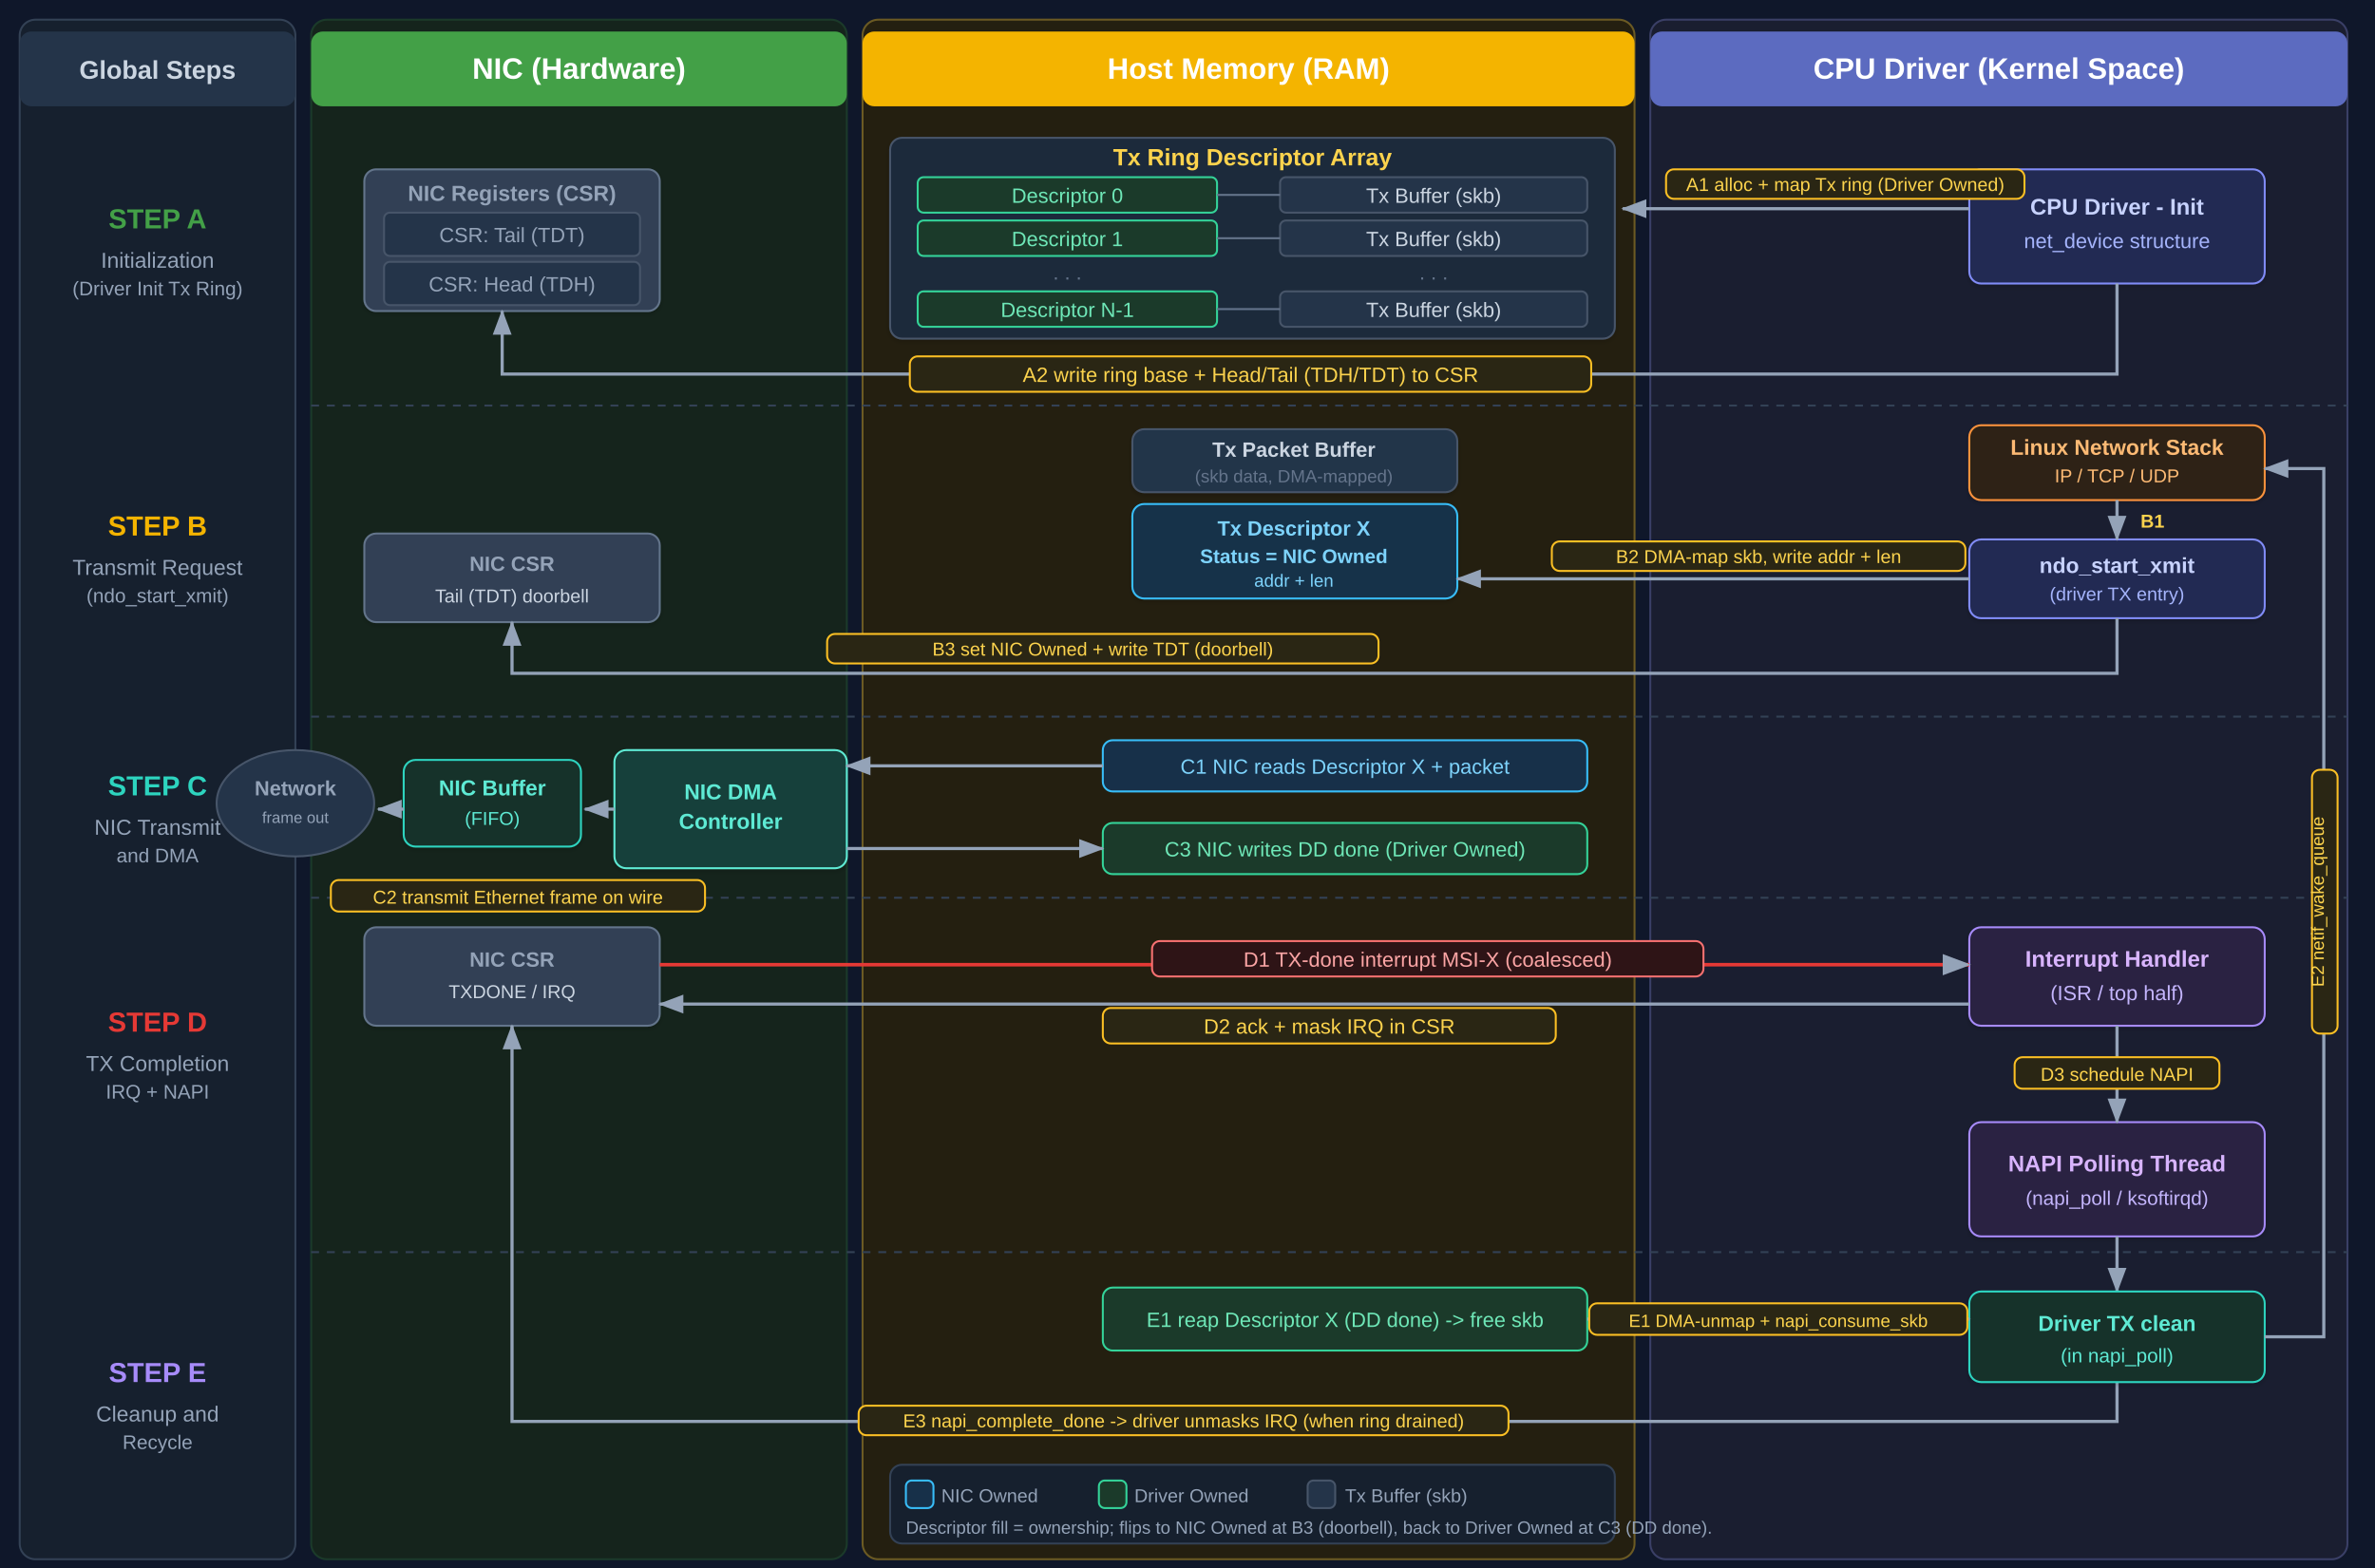
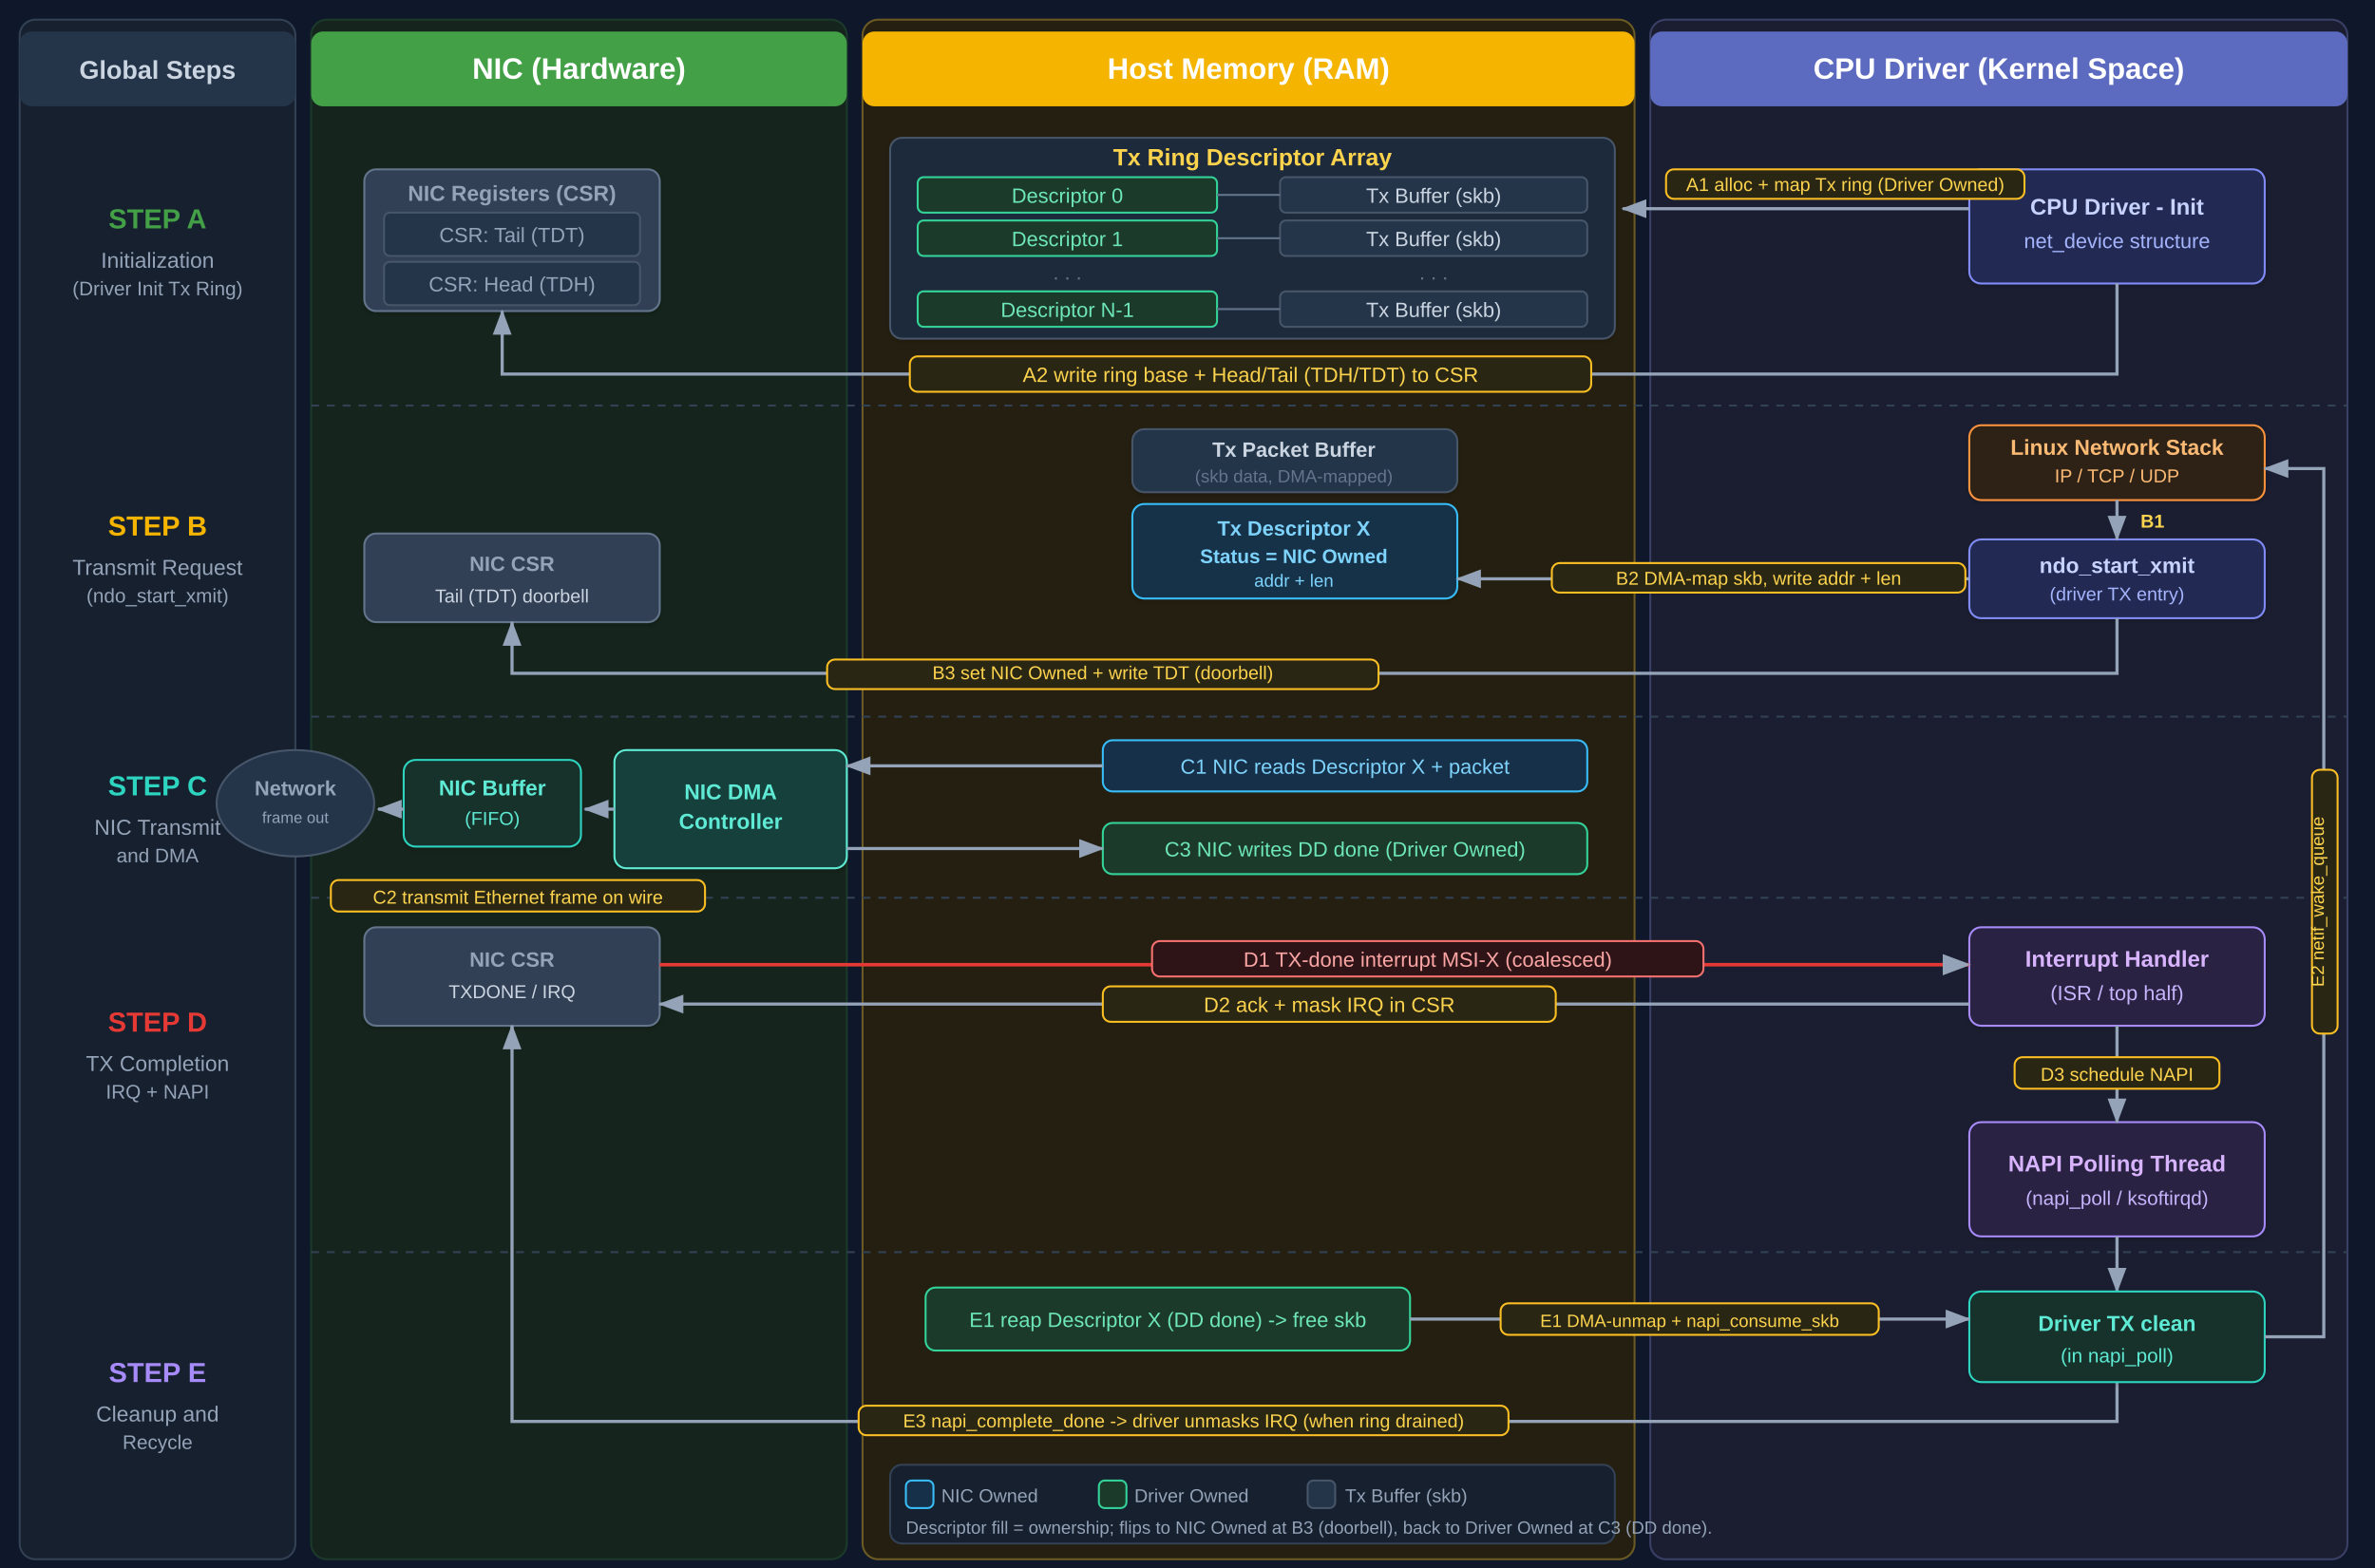
<svg xmlns="http://www.w3.org/2000/svg" viewBox="0 34 1206 796" font-family="Segoe UI, Arial, sans-serif">
  <defs>
    <marker id="arrow" markerWidth="9" markerHeight="9" refX="7.5" refY="3" orient="auto" markerUnits="strokeWidth">
      <path d="M0,0 L8,3 L0,6 Z" fill="#94a3b8" />
    </marker>
    <filter id="sh" x="-5%" y="-5%" width="110%" height="115%">
      <feDropShadow dx="0" dy="1" stdDeviation="1.2" flood-color="#000" flood-opacity="0.18" />
    </filter>
  </defs>
  <rect x="0" y="0" width="1206" height="846" fill="#0f172a" />
  <rect x="10" y="44" width="140" height="782" rx="8" fill="#16202e" stroke="#334155" />
  <rect x="158" y="44" width="272" height="782" rx="8" fill="#15241c" stroke="#1b3a2a" />
  <rect x="438" y="44" width="392" height="782" rx="8" fill="#241f10" stroke="#6b5a23" />
  <rect x="838" y="44" width="354" height="782" rx="8" fill="#1a1e30" stroke="#3a3f66" />
  <rect x="158" y="50" width="272" height="38" rx="6" fill="#43a047" />
  <text x="294" y="74" text-anchor="middle" font-size="15" font-weight="700" fill="#fff">NIC (Hardware)</text>
  <rect x="438" y="50" width="392" height="38" rx="6" fill="#f4b400" />
  <text x="634" y="74" text-anchor="middle" font-size="15" font-weight="700" fill="#fff">Host Memory (RAM)</text>
  <rect x="838" y="50" width="354" height="38" rx="6" fill="#5c6bc0" />
  <text x="1015" y="74" text-anchor="middle" font-size="15" font-weight="700" fill="#fff">CPU Driver (Kernel Space)</text>
  <rect x="10" y="50" width="140" height="38" rx="6" fill="#243449" />
  <text x="80" y="74" text-anchor="middle" font-size="13" font-weight="700" fill="#cbd5e1">Global Steps</text>
  <g stroke="#334155" stroke-dasharray="4 4" stroke-width="1">
    <line x1="158" y1="240" x2="1192" y2="240" />
    <line x1="158" y1="398" x2="1192" y2="398" />
    <line x1="158" y1="490" x2="1192" y2="490" />
    <line x1="158" y1="670" x2="1192" y2="670" />
  </g>
  <g text-anchor="middle" fill="#94a3b8">
    <text x="80" y="150" font-size="14" font-weight="700" fill="#43a047">STEP A</text>
    <text x="80" y="170" font-size="11">Initialization</text>
    <text x="80" y="184" font-size="10" fill="#94a3b8">(Driver Init Tx Ring)</text>
    <text x="80" y="306" font-size="14" font-weight="700" fill="#f4b400">STEP B</text>
    <text x="80" y="326" font-size="11">Transmit Request</text>
    <text x="80" y="340" font-size="10" fill="#94a3b8">(ndo_start_xmit)</text>
    <text x="80" y="438" font-size="14" font-weight="700" fill="#2dd4bf">STEP C</text>
    <text x="80" y="458" font-size="11">NIC Transmit</text>
    <text x="80" y="472" font-size="10" fill="#94a3b8">and DMA</text>
    <text x="80" y="558" font-size="14" font-weight="700" fill="#e53935">STEP D</text>
    <text x="80" y="578" font-size="11">TX Completion</text>
    <text x="80" y="592" font-size="10" fill="#94a3b8">IRQ + NAPI</text>
    <text x="80" y="736" font-size="14" font-weight="700" fill="#a78bfa">STEP E</text>
    <text x="80" y="756" font-size="11">Cleanup and</text>
    <text x="80" y="770" font-size="10" fill="#94a3b8">Recycle</text>
  </g>
  <rect x="185" y="120" width="150" height="72" rx="6" fill="#334155" stroke="#64748b" filter="url(#sh)" />
  <text x="260" y="136" text-anchor="middle" font-size="11" font-weight="700" fill="#94a3b8">NIC Registers (CSR)</text>
  <rect x="195" y="142" width="130" height="22" rx="3" fill="#243449" stroke="#475569" />
  <text x="260" y="157" text-anchor="middle" font-size="10.5" fill="#94a3b8">CSR: Tail (TDT)</text>
  <rect x="195" y="167" width="130" height="22" rx="3" fill="#243449" stroke="#475569" />
  <text x="260" y="182" text-anchor="middle" font-size="10.5" fill="#94a3b8">CSR: Head (TDH)</text>
  <rect x="452" y="104" width="368" height="102" rx="6" fill="#1e293b" stroke="#475569" filter="url(#sh)" />
  <text x="636" y="118" text-anchor="middle" font-size="12" font-weight="700" fill="#fcd34d">Tx Ring Descriptor Array</text>
  <g font-size="10.5">
    <rect x="466" y="124" width="152" height="18" rx="3" fill="#1b3a2a" stroke="#34d399" />
    <text x="542" y="137" text-anchor="middle" fill="#6ee7b7">Descriptor 0</text>
    <rect x="650" y="124" width="156" height="18" rx="3" fill="#243449" stroke="#475569" />
    <text x="728" y="137" text-anchor="middle" fill="#cbd5e1">Tx Buffer (skb)</text>
    <line x1="618" y1="133" x2="650" y2="133" stroke="#64748b" />
    <rect x="466" y="146" width="152" height="18" rx="3" fill="#1b3a2a" stroke="#34d399" />
    <text x="542" y="159" text-anchor="middle" fill="#6ee7b7">Descriptor 1</text>
    <rect x="650" y="146" width="156" height="18" rx="3" fill="#243449" stroke="#475569" />
    <text x="728" y="159" text-anchor="middle" fill="#cbd5e1">Tx Buffer (skb)</text>
    <line x1="618" y1="155" x2="650" y2="155" stroke="#64748b" />
    <text x="542" y="176" text-anchor="middle" fill="#64748b">. . .</text>
    <text x="728" y="176" text-anchor="middle" fill="#64748b">. . .</text>
    <rect x="466" y="182" width="152" height="18" rx="3" fill="#1b3a2a" stroke="#34d399" />
    <text x="542" y="195" text-anchor="middle" fill="#6ee7b7">Descriptor N-1</text>
    <rect x="650" y="182" width="156" height="18" rx="3" fill="#243449" stroke="#475569" />
    <text x="728" y="195" text-anchor="middle" fill="#cbd5e1">Tx Buffer (skb)</text>
    <line x1="618" y1="191" x2="650" y2="191" stroke="#64748b" />
  </g>
  <rect x="1000" y="120" width="150" height="58" rx="6" fill="#232a52" stroke="#818cf8" filter="url(#sh)" />
  <text x="1075" y="143" text-anchor="middle" font-size="11.5" font-weight="700" fill="#c7d2fe">CPU Driver - Init</text>
  <text x="1075" y="160" text-anchor="middle" font-size="10.5" fill="#a5b4fc">net_device structure</text>
  <line x1="1000" y1="140" x2="824" y2="140" stroke="#94a3b8" stroke-width="1.6" marker-end="url(#arrow)" />
  <rect x="846" y="120" width="182" height="15" rx="4" fill="#2a2614" stroke="#fbbf24" />
  <text x="937" y="131" text-anchor="middle" font-size="9.5" fill="#fcd34d">A1  alloc + map Tx ring (Driver Owned)</text>
  <polyline points="1075,178 1075,224 255,224 255,192" fill="none" stroke="#94a3b8" stroke-width="1.6" marker-end="url(#arrow)" />
  <rect x="462" y="215" width="346" height="18" rx="4" fill="#2a2614" stroke="#fbbf24" />
  <text x="635" y="228" text-anchor="middle" font-size="10.5" fill="#fcd34d">A2  write ring base + Head/Tail (TDH/TDT) to CSR</text>
  <rect x="185" y="305" width="150" height="45" rx="6" fill="#334155" stroke="#64748b" filter="url(#sh)" />
  <text x="260" y="324" text-anchor="middle" font-size="10.5" font-weight="700" fill="#94a3b8">NIC CSR</text>
  <text x="260" y="340" text-anchor="middle" font-size="9.5" fill="#cbd5e1">Tail (TDT) doorbell</text>
  <rect x="575" y="252" width="165" height="32" rx="6" fill="#243449" stroke="#475569" filter="url(#sh)" />
  <text x="657" y="266" text-anchor="middle" font-size="10.5" font-weight="700" fill="#cbd5e1">Tx Packet Buffer</text>
  <text x="657" y="279" text-anchor="middle" font-size="9" fill="#64748b">(skb data, DMA-mapped)</text>
  <rect x="575" y="290" width="165" height="48" rx="6" fill="#173049" stroke="#38bdf8" filter="url(#sh)" />
  <text x="657" y="306" text-anchor="middle" font-size="10.5" font-weight="700" fill="#7dd3fc">Tx Descriptor X</text>
  <text x="657" y="320" text-anchor="middle" font-size="10" font-weight="700" fill="#7dd3fc">Status = NIC Owned</text>
  <text x="657" y="332" text-anchor="middle" font-size="9" fill="#7dd3fc">addr + len</text>
  <rect x="1000" y="250" width="150" height="38" rx="6" fill="#2e2412" stroke="#fb923c" filter="url(#sh)" />
  <text x="1075" y="265" text-anchor="middle" font-size="11" font-weight="700" fill="#fdba74">Linux Network Stack</text>
  <text x="1075" y="279" text-anchor="middle" font-size="9.5" fill="#fdba74">IP / TCP / UDP</text>
  <rect x="1000" y="308" width="150" height="40" rx="6" fill="#232a52" stroke="#818cf8" filter="url(#sh)" />
  <text x="1075" y="325" text-anchor="middle" font-size="11" font-weight="700" fill="#c7d2fe">ndo_start_xmit</text>
  <text x="1075" y="339" text-anchor="middle" font-size="9.5" fill="#a5b4fc">(driver TX entry)</text>
  <line x1="1075" y1="288" x2="1075" y2="308" stroke="#94a3b8" stroke-width="1.6" marker-end="url(#arrow)" />
  <text x="1093" y="302" text-anchor="middle" font-size="9.5" font-weight="700" fill="#fcd34d">B1</text>
  <line x1="1000" y1="328" x2="740" y2="328" stroke="#94a3b8" stroke-width="1.6" marker-end="url(#arrow)" />
-   <rect x="788" y="309" width="210" height="15" rx="4" fill="#2a2614" stroke="#fbbf24" />
-   <text x="893" y="320" text-anchor="middle" font-size="9.5" fill="#fcd34d">B2  DMA-map skb, write addr + len</text>
+   <rect x="788" y="320" width="210" height="15" rx="4" fill="#2a2614" stroke="#fbbf24" />
+   <text x="893" y="331" text-anchor="middle" font-size="9.5" fill="#fcd34d">B2  DMA-map skb, write addr + len</text>
  <polyline points="1075,348 1075,376 260,376 260,350" fill="none" stroke="#94a3b8" stroke-width="1.6" marker-end="url(#arrow)" />
-   <rect x="420" y="356" width="280" height="15" rx="4" fill="#2a2614" stroke="#fbbf24" />
-   <text x="560" y="367" text-anchor="middle" font-size="9.5" fill="#fcd34d">B3  set NIC Owned + write TDT (doorbell)</text>
+   <rect x="420" y="369" width="280" height="15" rx="4" fill="#2a2614" stroke="#fbbf24" />
+   <text x="560" y="379" text-anchor="middle" font-size="9.5" fill="#fcd34d">B3  set NIC Owned + write TDT (doorbell)</text>
  <ellipse cx="150" cy="442" rx="40" ry="27" fill="#243449" stroke="#475569" />
  <text x="150" y="438" text-anchor="middle" font-size="10.5" font-weight="700" fill="#94a3b8">Network</text>
  <text x="150" y="452" text-anchor="middle" font-size="8" fill="#94a3b8">frame out</text>
  <rect x="205" y="420" width="90" height="44" rx="6" fill="#14302c" stroke="#2dd4bf" filter="url(#sh)" />
  <text x="250" y="438" text-anchor="middle" font-size="11" font-weight="700" fill="#5eead4">NIC Buffer</text>
  <text x="250" y="453" text-anchor="middle" font-size="9.5" fill="#5eead4">(FIFO)</text>
  <rect x="312" y="415" width="118" height="60" rx="6" fill="#15403a" stroke="#5eead4" filter="url(#sh)" />
  <text x="371" y="440" text-anchor="middle" font-size="11" font-weight="700" fill="#5eead4">NIC DMA</text>
  <text x="371" y="455" text-anchor="middle" font-size="11" font-weight="700" fill="#5eead4">Controller</text>
  <rect x="560" y="410" width="246" height="26" rx="5" fill="#173049" stroke="#38bdf8" />
  <text x="683" y="427" text-anchor="middle" font-size="10.5" fill="#7dd3fc">C1  NIC reads Descriptor X + packet</text>
  <rect x="560" y="452" width="246" height="26" rx="5" fill="#1b3a2a" stroke="#34d399" />
  <text x="683" y="469" text-anchor="middle" font-size="10.5" fill="#6ee7b7">C3  NIC writes DD done (Driver Owned)</text>
  <line x1="560" y1="423" x2="430" y2="423" stroke="#94a3b8" stroke-width="1.6" marker-end="url(#arrow)" />
  <line x1="430" y1="465" x2="560" y2="465" stroke="#94a3b8" stroke-width="1.6" marker-end="url(#arrow)" />
  <line x1="312" y1="445" x2="297" y2="445" stroke="#94a3b8" stroke-width="1.6" marker-end="url(#arrow)" />
  <line x1="205" y1="445" x2="192" y2="445" stroke="#94a3b8" stroke-width="1.6" marker-end="url(#arrow)" />
  <rect x="168" y="481" width="190" height="16" rx="4" fill="#2a2614" stroke="#fbbf24" />
  <text x="263" y="493" text-anchor="middle" font-size="9.5" fill="#fcd34d">C2  transmit Ethernet frame on wire</text>
  <rect x="185" y="505" width="150" height="50" rx="6" fill="#334155" stroke="#64748b" filter="url(#sh)" />
  <text x="260" y="525" text-anchor="middle" font-size="10.5" font-weight="700" fill="#94a3b8">NIC CSR</text>
  <text x="260" y="541" text-anchor="middle" font-size="9.5" fill="#cbd5e1">TXDONE / IRQ</text>
  <rect x="1000" y="505" width="150" height="50" rx="6" fill="#2a2142" stroke="#a78bfa" filter="url(#sh)" />
  <text x="1075" y="525" text-anchor="middle" font-size="11.5" font-weight="700" fill="#d8b4fe">Interrupt Handler</text>
  <text x="1075" y="542" text-anchor="middle" font-size="10.5" fill="#c4b5fd">(ISR / top half)</text>
  <rect x="1000" y="604" width="150" height="58" rx="6" fill="#2a2142" stroke="#a78bfa" filter="url(#sh)" />
  <text x="1075" y="629" text-anchor="middle" font-size="11.5" font-weight="700" fill="#d8b4fe">NAPI Polling Thread</text>
  <text x="1075" y="646" text-anchor="middle" font-size="10" fill="#c4b5fd">(napi_poll / ksoftirqd)</text>
  <line x1="335" y1="524" x2="1000" y2="524" stroke="#e53935" stroke-width="1.8" marker-end="url(#arrow)" />
  <rect x="585" y="512" width="280" height="18" rx="4" fill="#2e1416" stroke="#f87171" />
  <text x="725" y="525" text-anchor="middle" font-size="10.5" fill="#fca5a5">D1  TX-done interrupt MSI-X (coalesced)</text>
  <line x1="1000" y1="544" x2="335" y2="544" stroke="#94a3b8" stroke-width="1.6" marker-end="url(#arrow)" />
-   <rect x="560" y="546" width="230" height="18" rx="4" fill="#2a2614" stroke="#fbbf24" />
-   <text x="675" y="559" text-anchor="middle" font-size="10.5" fill="#fcd34d">D2  ack + mask IRQ in CSR</text>
+   <rect x="560" y="535" width="230" height="18" rx="4" fill="#2a2614" stroke="#fbbf24" />
+   <text x="675" y="548" text-anchor="middle" font-size="10.5" fill="#fcd34d">D2  ack + mask IRQ in CSR</text>
  <line x1="1075" y1="555" x2="1075" y2="604" stroke="#94a3b8" stroke-width="1.6" marker-end="url(#arrow)" />
  <rect x="1023" y="571" width="104" height="16" rx="4" fill="#2a2614" stroke="#fbbf24" />
  <text x="1075" y="583" text-anchor="middle" font-size="9.5" fill="#fcd34d">D3 schedule NAPI</text>
  <line x1="1075" y1="662" x2="1075" y2="690" stroke="#94a3b8" stroke-width="1.6" marker-end="url(#arrow)" />
  <polyline points="1075,736 1075,756 260,756 260,555" fill="none" stroke="#94a3b8" stroke-width="1.6" marker-end="url(#arrow)" />
  <rect x="436" y="748" width="330" height="15" rx="4" fill="#2a2614" stroke="#fbbf24" />
  <text x="601" y="759" text-anchor="middle" font-size="9.5" fill="#fcd34d">E3  napi_complete_done -&gt; driver unmasks IRQ (when ring drained)</text>
  <rect x="1000" y="690" width="150" height="46" rx="6" fill="#14302c" stroke="#2dd4bf" filter="url(#sh)" />
  <text x="1075" y="710" text-anchor="middle" font-size="11" font-weight="700" fill="#5eead4">Driver TX clean</text>
  <text x="1075" y="726" text-anchor="middle" font-size="10" fill="#5eead4">(in napi_poll)</text>
-   <rect x="560" y="688" width="246" height="32" rx="5" fill="#1b3a2a" stroke="#34d399" />
-   <text x="683" y="708" text-anchor="middle" font-size="10.5" fill="#6ee7b7">E1  reap Descriptor X (DD done) -&gt; free skb</text>
-   <line x1="806" y1="704" x2="1000" y2="704" stroke="#94a3b8" stroke-width="1.6" marker-end="url(#arrow)" />
-   <rect x="807" y="696" width="192" height="16" rx="4" fill="#2a2614" stroke="#fbbf24" />
-   <text x="903" y="708" text-anchor="middle" font-size="9" fill="#fcd34d">E1  DMA-unmap + napi_consume_skb</text>
+   <rect x="470" y="688" width="246" height="32" rx="5" fill="#1b3a2a" stroke="#34d399" />
+   <text x="593" y="708" text-anchor="middle" font-size="10.5" fill="#6ee7b7">E1  reap Descriptor X (DD done) -&gt; free skb</text>
+   <line x1="716" y1="704" x2="1000" y2="704" stroke="#94a3b8" stroke-width="1.6" marker-end="url(#arrow)" />
+   <rect x="762" y="696" width="192" height="16" rx="4" fill="#2a2614" stroke="#fbbf24" />
+   <text x="858" y="708" text-anchor="middle" font-size="9" fill="#fcd34d">E1  DMA-unmap + napi_consume_skb</text>
  <polyline points="1150,713 1180,713 1180,272 1150,272" fill="none" stroke="#94a3b8" stroke-width="1.6" marker-end="url(#arrow)" />
  <rect x="1113" y="486" width="134" height="13" rx="4" fill="#2a2614" stroke="#fbbf24" transform="rotate(-90 1180 492)" />
  <text x="1180" y="492" text-anchor="middle" font-size="9" fill="#fcd34d" transform="rotate(-90 1180 492)">E2  netif_wake_queue</text>
  <rect x="452" y="778" width="368" height="40" rx="6" fill="#16202e" stroke="#334155" />
  <rect x="460" y="786" width="14" height="14" rx="3" fill="#173049" stroke="#38bdf8" />
  <text x="478" y="797" font-size="9.5" fill="#94a3b8">NIC Owned</text>
  <rect x="558" y="786" width="14" height="14" rx="3" fill="#1b3a2a" stroke="#34d399" />
  <text x="576" y="797" font-size="9.5" fill="#94a3b8">Driver Owned</text>
  <rect x="664" y="786" width="14" height="14" rx="3" fill="#243449" stroke="#475569" />
  <text x="683" y="797" font-size="9.5" fill="#94a3b8">Tx Buffer (skb)</text>
  <text x="460" y="813" font-size="9" fill="#94a3b8">Descriptor fill = ownership; flips to NIC Owned at B3 (doorbell), back to Driver Owned at C3 (DD done).</text>
</svg>
